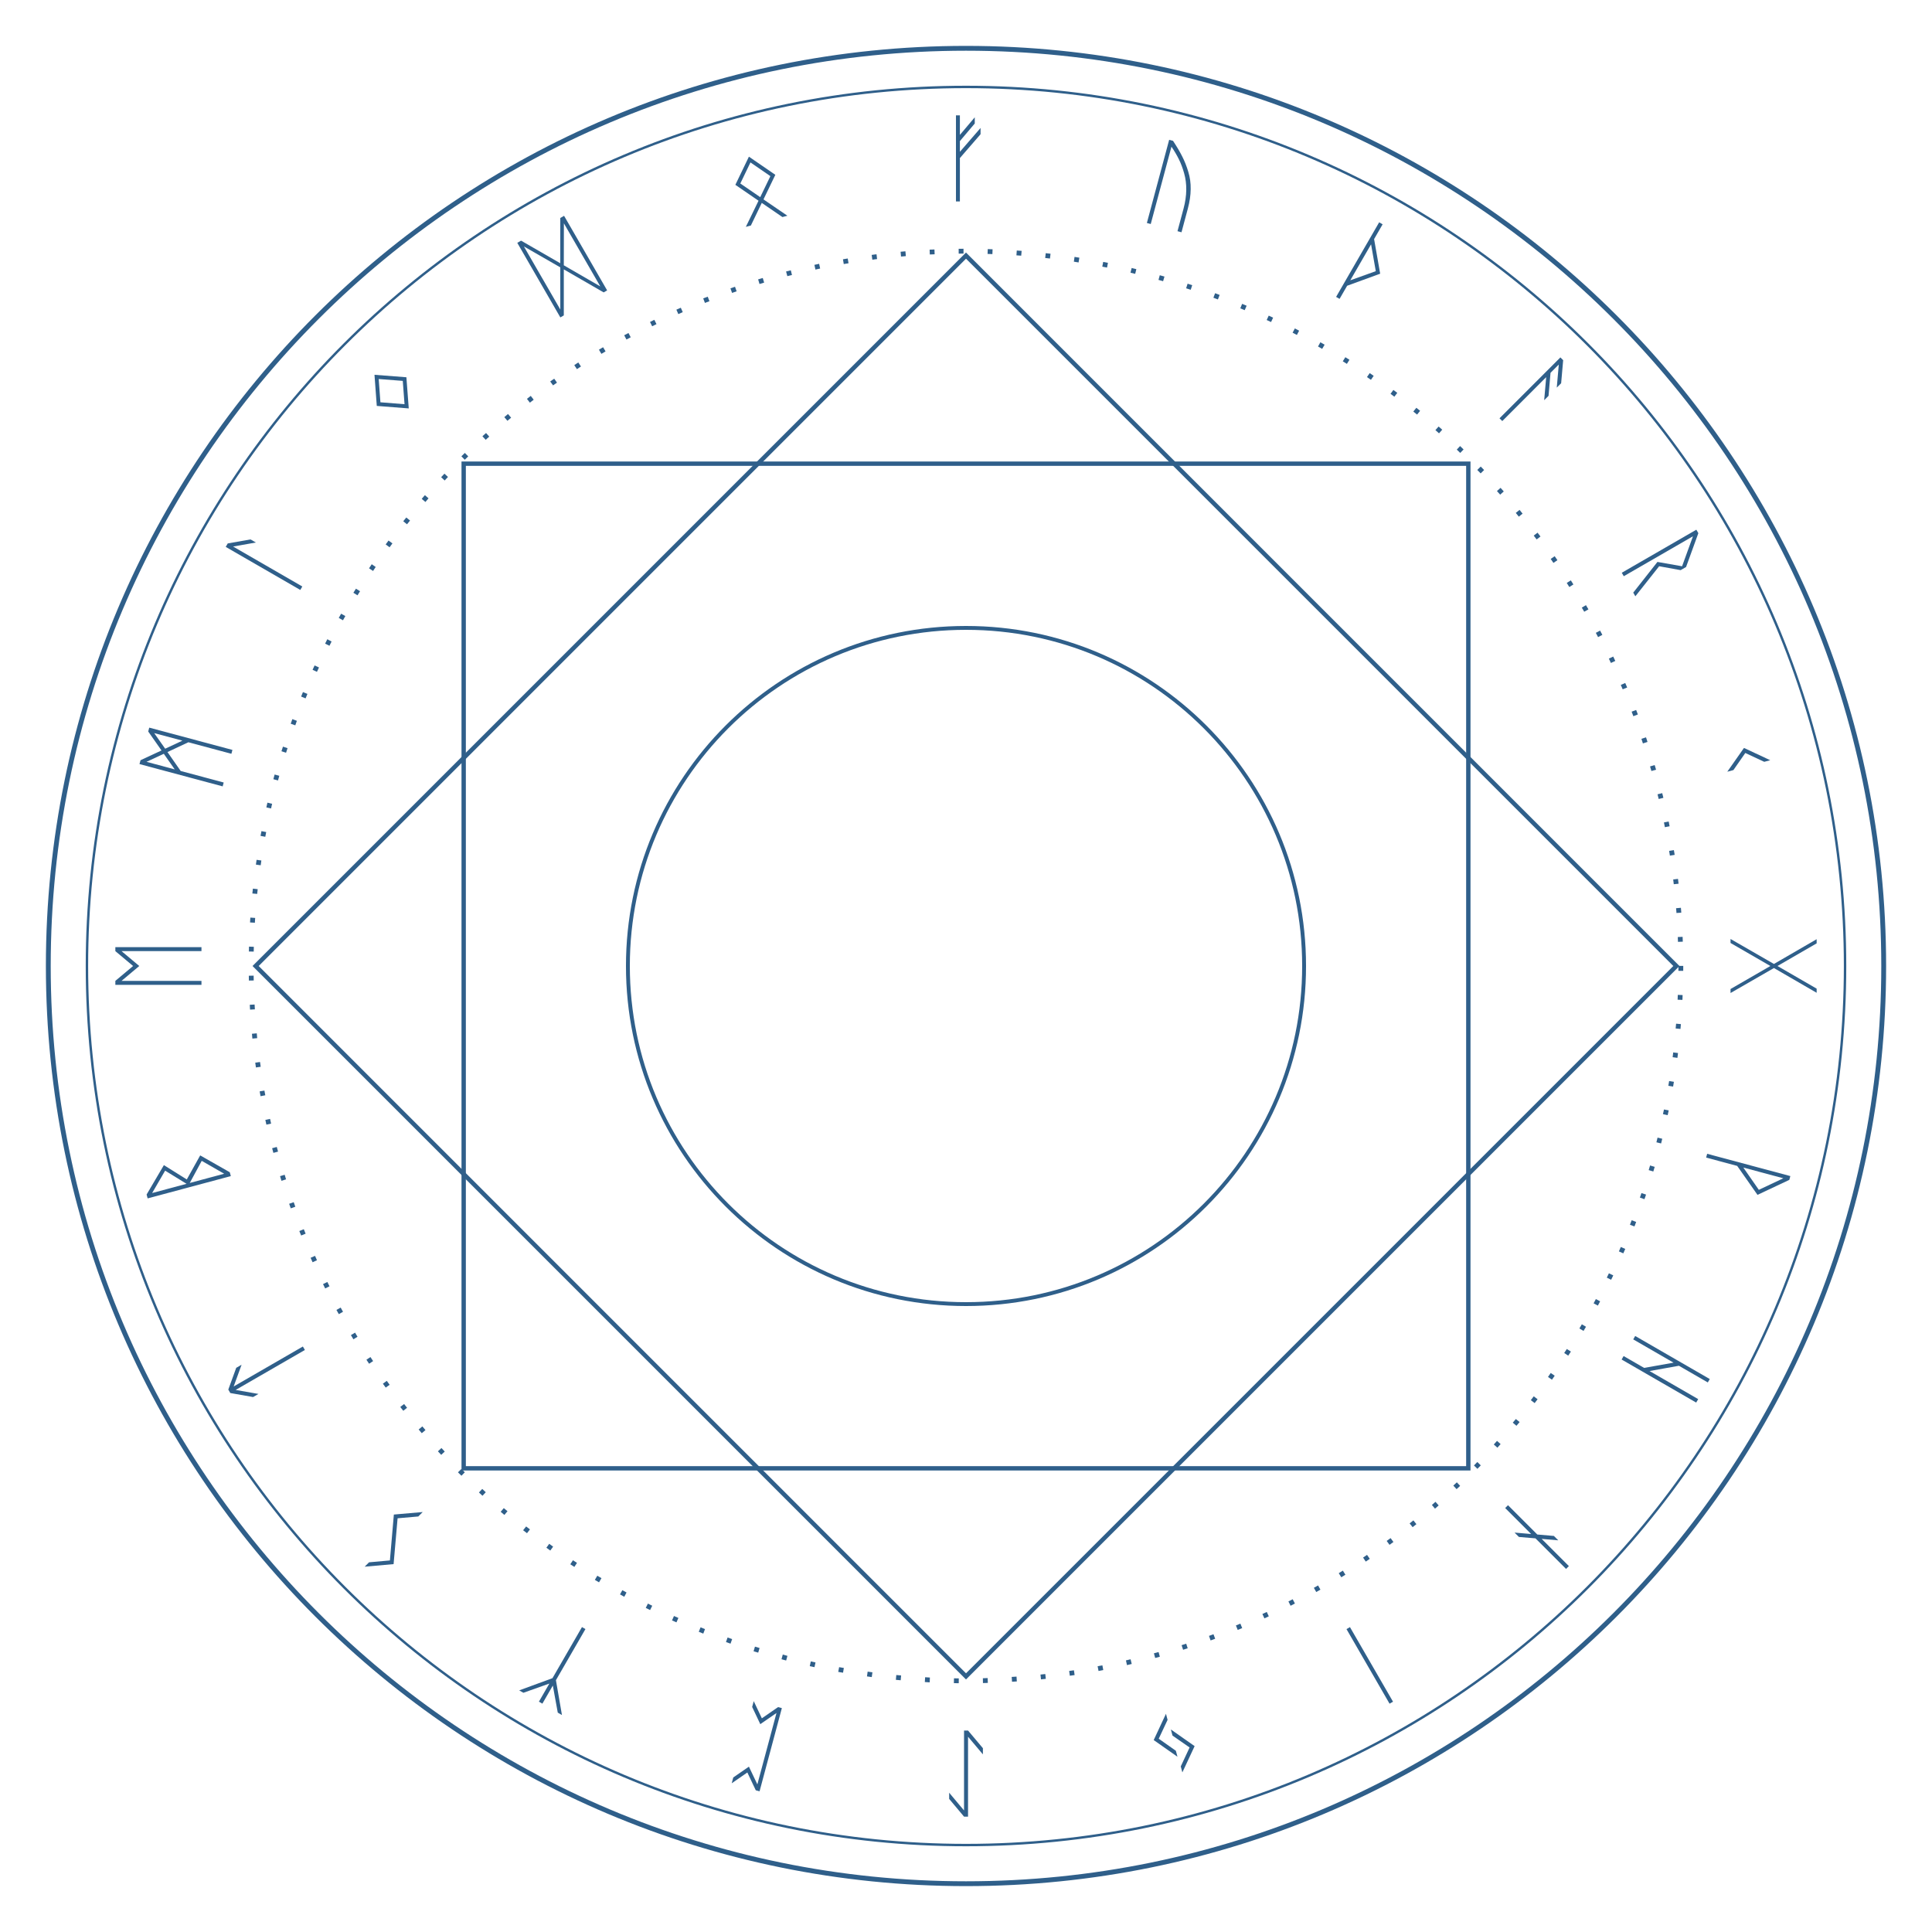
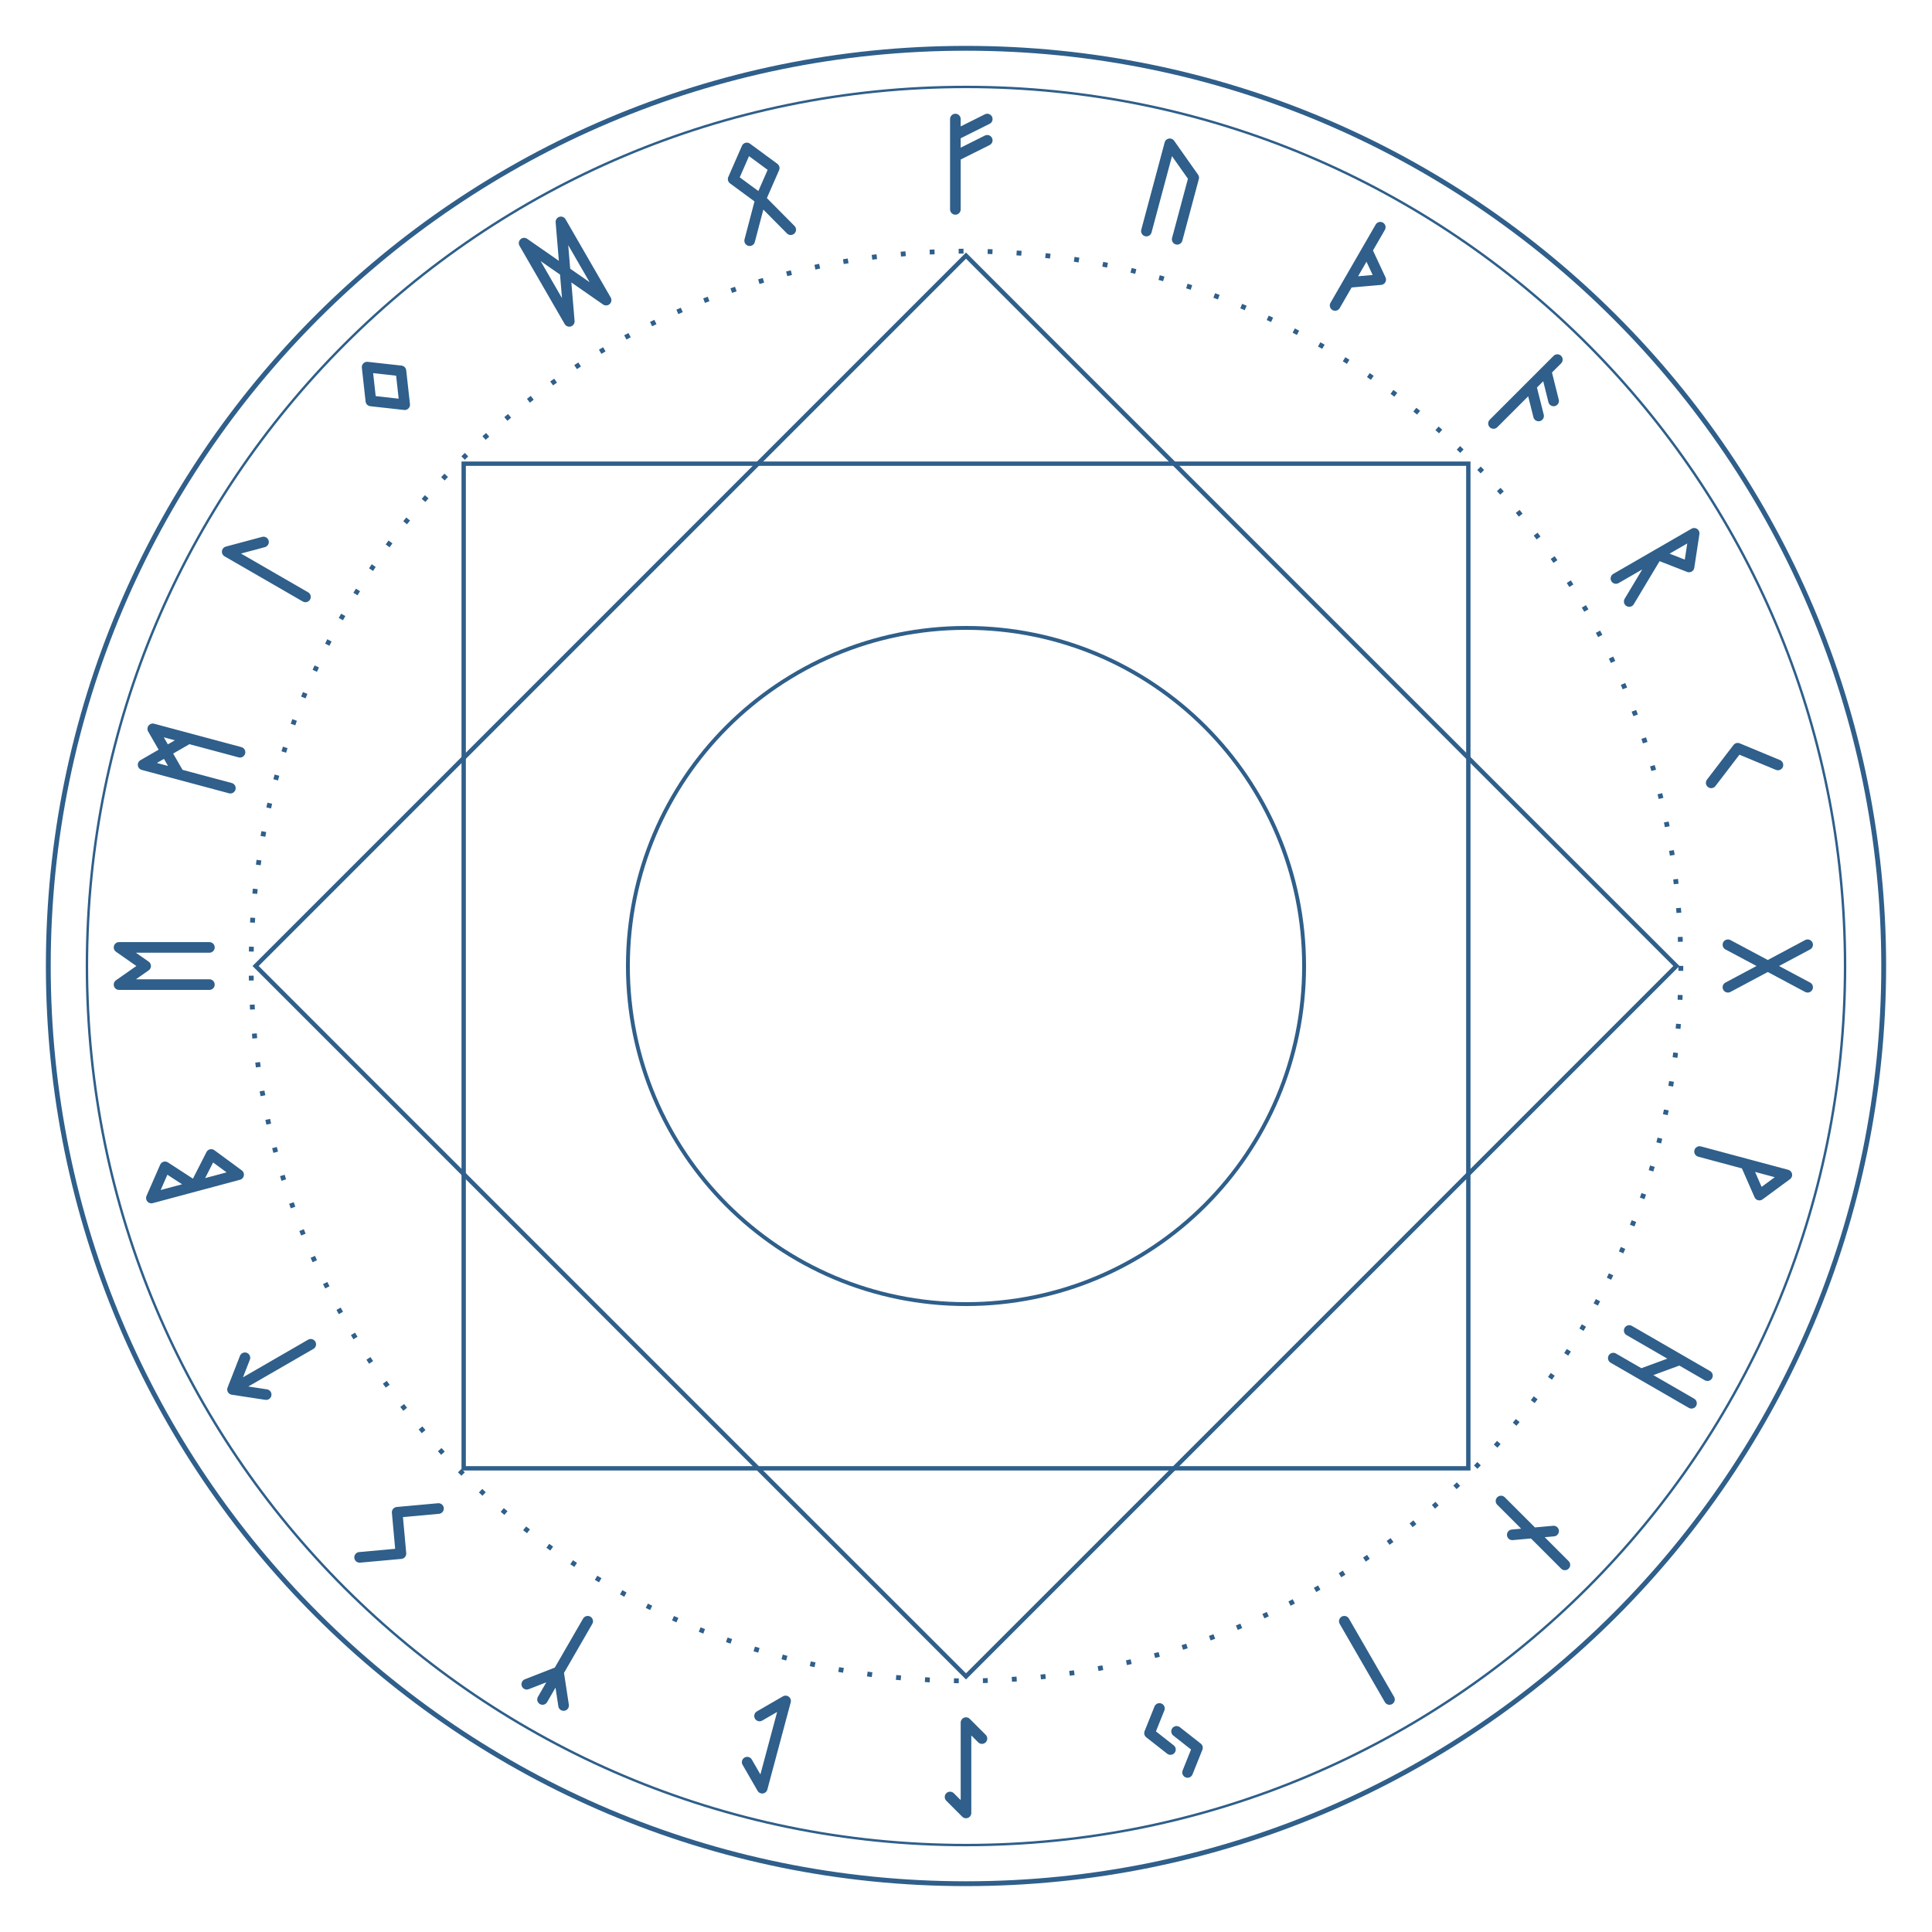
<svg xmlns="http://www.w3.org/2000/svg" viewBox="0 0 400 400" fill="none" stroke="#2f5f8a">
  <circle cx="200" cy="200" r="190" stroke-width="1" />
  <circle cx="200" cy="200" r="182" stroke-width=".5" />
  <circle cx="200" cy="200" r="148" stroke-width="1" stroke-dasharray="1 5" />
  <rect x="96" y="96" width="208" height="208" stroke-width=".9" />
  <rect x="96" y="96" width="208" height="208" stroke-width=".9" transform="rotate(45 200 200)" />
  <circle cx="200" cy="200" r="70" stroke-width=".8" />
-   <g fill="#2f5f8a" stroke="none" font-family="serif" font-size="20" text-anchor="middle" dominant-baseline="middle">
-     <text x="200" y="34" transform="rotate(0 200 34)">ᚠ</text>
-     <text x="242.96" y="39.66" transform="rotate(15 242.96 39.66)">ᚢ</text>
-     <text x="283" y="56.24" transform="rotate(30 283 56.24)">ᚦ</text>
-     <text x="317.38" y="82.62" transform="rotate(45 317.38 82.62)">ᚨ</text>
-     <text x="343.76" y="117" transform="rotate(60 343.76 117)">ᚱ</text>
-     <text x="360.34" y="157.04" transform="rotate(75 360.34 157.04)">ᚲ</text>
-     <text x="366" y="200" transform="rotate(90 366 200)">ᚷ</text>
-     <text x="360.34" y="242.96" transform="rotate(105 360.34 242.96)">ᚹ</text>
-     <text x="343.76" y="283" transform="rotate(120 343.76 283)">ᚺ</text>
-     <text x="317.38" y="317.38" transform="rotate(135 317.38 317.38)">ᚾ</text>
-     <text x="283" y="343.76" transform="rotate(150 283 343.76)">ᛁ</text>
-     <text x="242.96" y="360.34" transform="rotate(165 242.96 360.34)">ᛃ</text>
-     <text x="200" y="366" transform="rotate(180 200 366)">ᛇ</text>
-     <text x="157.04" y="360.34" transform="rotate(195 157.04 360.34)">ᛈ</text>
-     <text x="117" y="343.76" transform="rotate(210 117 343.76)">ᛉ</text>
-     <text x="82.62" y="317.38" transform="rotate(225 82.62 317.38)">ᛊ</text>
-     <text x="56.24" y="283" transform="rotate(240 56.24 283)">ᛏ</text>
-     <text x="39.66" y="242.96" transform="rotate(255 39.66 242.96)">ᛒ</text>
-     <text x="34" y="200" transform="rotate(270 34 200)">ᛖ</text>
-     <text x="39.66" y="157.04" transform="rotate(285 39.66 157.04)">ᛗ</text>
-     <text x="56.24" y="117" transform="rotate(300 56.24 117)">ᛚ</text>
-     <text x="82.62" y="82.62" transform="rotate(315 82.62 82.62)">ᛜ</text>
-     <text x="117" y="56.24" transform="rotate(330 117 56.24)">ᛞ</text>
-     <text x="157.04" y="39.66" transform="rotate(345 157.04 39.66)">ᛟ</text>
+   <g>
+     <path d="M6 0V34M6 6L18 0M6 14L18 8" transform="translate(200 34) rotate(0) scale(.55) translate(-10 -17)" stroke-width="4" stroke-linecap="round" stroke-linejoin="round" />
+     <path d="M4 34V0L16 10V34" transform="translate(242.96 39.66) rotate(15) scale(.55) translate(-10 -17)" stroke-width="4" stroke-linecap="round" stroke-linejoin="round" />
+     <path d="M6 0V34M6 10L16 17L6 24" transform="translate(283 56.24) rotate(30) scale(.55) translate(-10 -17)" stroke-width="4" stroke-linecap="round" stroke-linejoin="round" />
+     <path d="M6 0V34M6 6L16 12M6 14L16 20" transform="translate(317.38 82.62) rotate(45) scale(.55) translate(-10 -17)" stroke-width="4" stroke-linecap="round" stroke-linejoin="round" />
+     <path d="M6 34V0L16 8L6 16L16 34" transform="translate(343.76 117) rotate(60) scale(.55) translate(-10 -17)" stroke-width="4" stroke-linecap="round" stroke-linejoin="round" />
+     <path d="M16 4L6 17L16 30" transform="translate(360.34 157.04) rotate(75) scale(.55) translate(-10 -17)" stroke-width="4" stroke-linecap="round" stroke-linejoin="round" />
+     <path d="M2 2L18 32M18 2L2 32" transform="translate(366 200) rotate(90) scale(.55) translate(-10 -17)" stroke-width="4" stroke-linecap="round" stroke-linejoin="round" />
+     <path d="M6 34V0L16 8L6 16" transform="translate(360.34 242.96) rotate(105) scale(.55) translate(-10 -17)" stroke-width="4" stroke-linecap="round" stroke-linejoin="round" />
+     <path d="M4 0V34M16 0V34M4 12L16 22" transform="translate(343.76 283) rotate(120) scale(.55) translate(-10 -17)" stroke-width="4" stroke-linecap="round" stroke-linejoin="round" />
+     <path d="M10 0V34M4 12L16 22" transform="translate(317.38 317.38) rotate(135) scale(.55) translate(-10 -17)" stroke-width="4" stroke-linecap="round" stroke-linejoin="round" />
+     <path d="M10 0V34" transform="translate(283 343.76) rotate(150) scale(.55) translate(-10 -17)" stroke-width="4" stroke-linecap="round" stroke-linejoin="round" />
+     <path d="M8 4L2 12L8 20M12 14L18 22L12 30" transform="translate(242.96 360.34) rotate(165) scale(.55) translate(-10 -17)" stroke-width="4" stroke-linecap="round" stroke-linejoin="round" />
+     <path d="M10 0V34M10 0L16 6M10 34L4 28" transform="translate(200 366) rotate(180) scale(.55) translate(-10 -17)" stroke-width="4" stroke-linecap="round" stroke-linejoin="round" />
+     <path d="M4 0V34M4 0L12 8M4 34L12 26" transform="translate(157.04 360.34) rotate(195) scale(.55) translate(-10 -17)" stroke-width="4" stroke-linecap="round" stroke-linejoin="round" />
+     <path d="M10 0V34M10 12L2 2M10 12L18 2" transform="translate(117 343.76) rotate(210) scale(.55) translate(-10 -17)" stroke-width="4" stroke-linecap="round" stroke-linejoin="round" />
+     <path d="M14 0L4 12L16 22L6 34" transform="translate(82.62 317.38) rotate(225) scale(.55) translate(-10 -17)" stroke-width="4" stroke-linecap="round" stroke-linejoin="round" />
+     <path d="M10 0V34M10 0L2 10M10 0L18 10" transform="translate(56.24 283) rotate(240) scale(.55) translate(-10 -17)" stroke-width="4" stroke-linecap="round" stroke-linejoin="round" />
+     <path d="M5 0V34M5 0L15 8L5 17L15 26L5 34" transform="translate(39.66 242.96) rotate(255) scale(.55) translate(-10 -17)" stroke-width="4" stroke-linecap="round" stroke-linejoin="round" />
+     <path d="M3 34V0L10 10L17 0V34" transform="translate(34 200) rotate(270) scale(.55) translate(-10 -17)" stroke-width="4" stroke-linecap="round" stroke-linejoin="round" />
+     <path d="M3 34V0L17 14M17 34V0L3 14" transform="translate(39.66 157.04) rotate(285) scale(.55) translate(-10 -17)" stroke-width="4" stroke-linecap="round" stroke-linejoin="round" />
+     <path d="M6 0V34M6 0L16 10" transform="translate(56.24 117) rotate(300) scale(.55) translate(-10 -17)" stroke-width="4" stroke-linecap="round" stroke-linejoin="round" />
+     <path d="M10 0L18 10L10 20L2 10Z" transform="translate(82.62 82.62) rotate(315) scale(.55) translate(-10 -17)" stroke-width="4" stroke-linecap="round" stroke-linejoin="round" />
+     <path d="M2 0V34L18 0V34L2 0" transform="translate(117 56.24) rotate(330) scale(.55) translate(-10 -17)" stroke-width="4" stroke-linecap="round" stroke-linejoin="round" />
+     <path d="M10 0L18 10L10 20L2 10ZM2 34L10 20L18 34" transform="translate(157.04 39.66) rotate(345) scale(.55) translate(-10 -17)" stroke-width="4" stroke-linecap="round" stroke-linejoin="round" />
  </g>
</svg>
